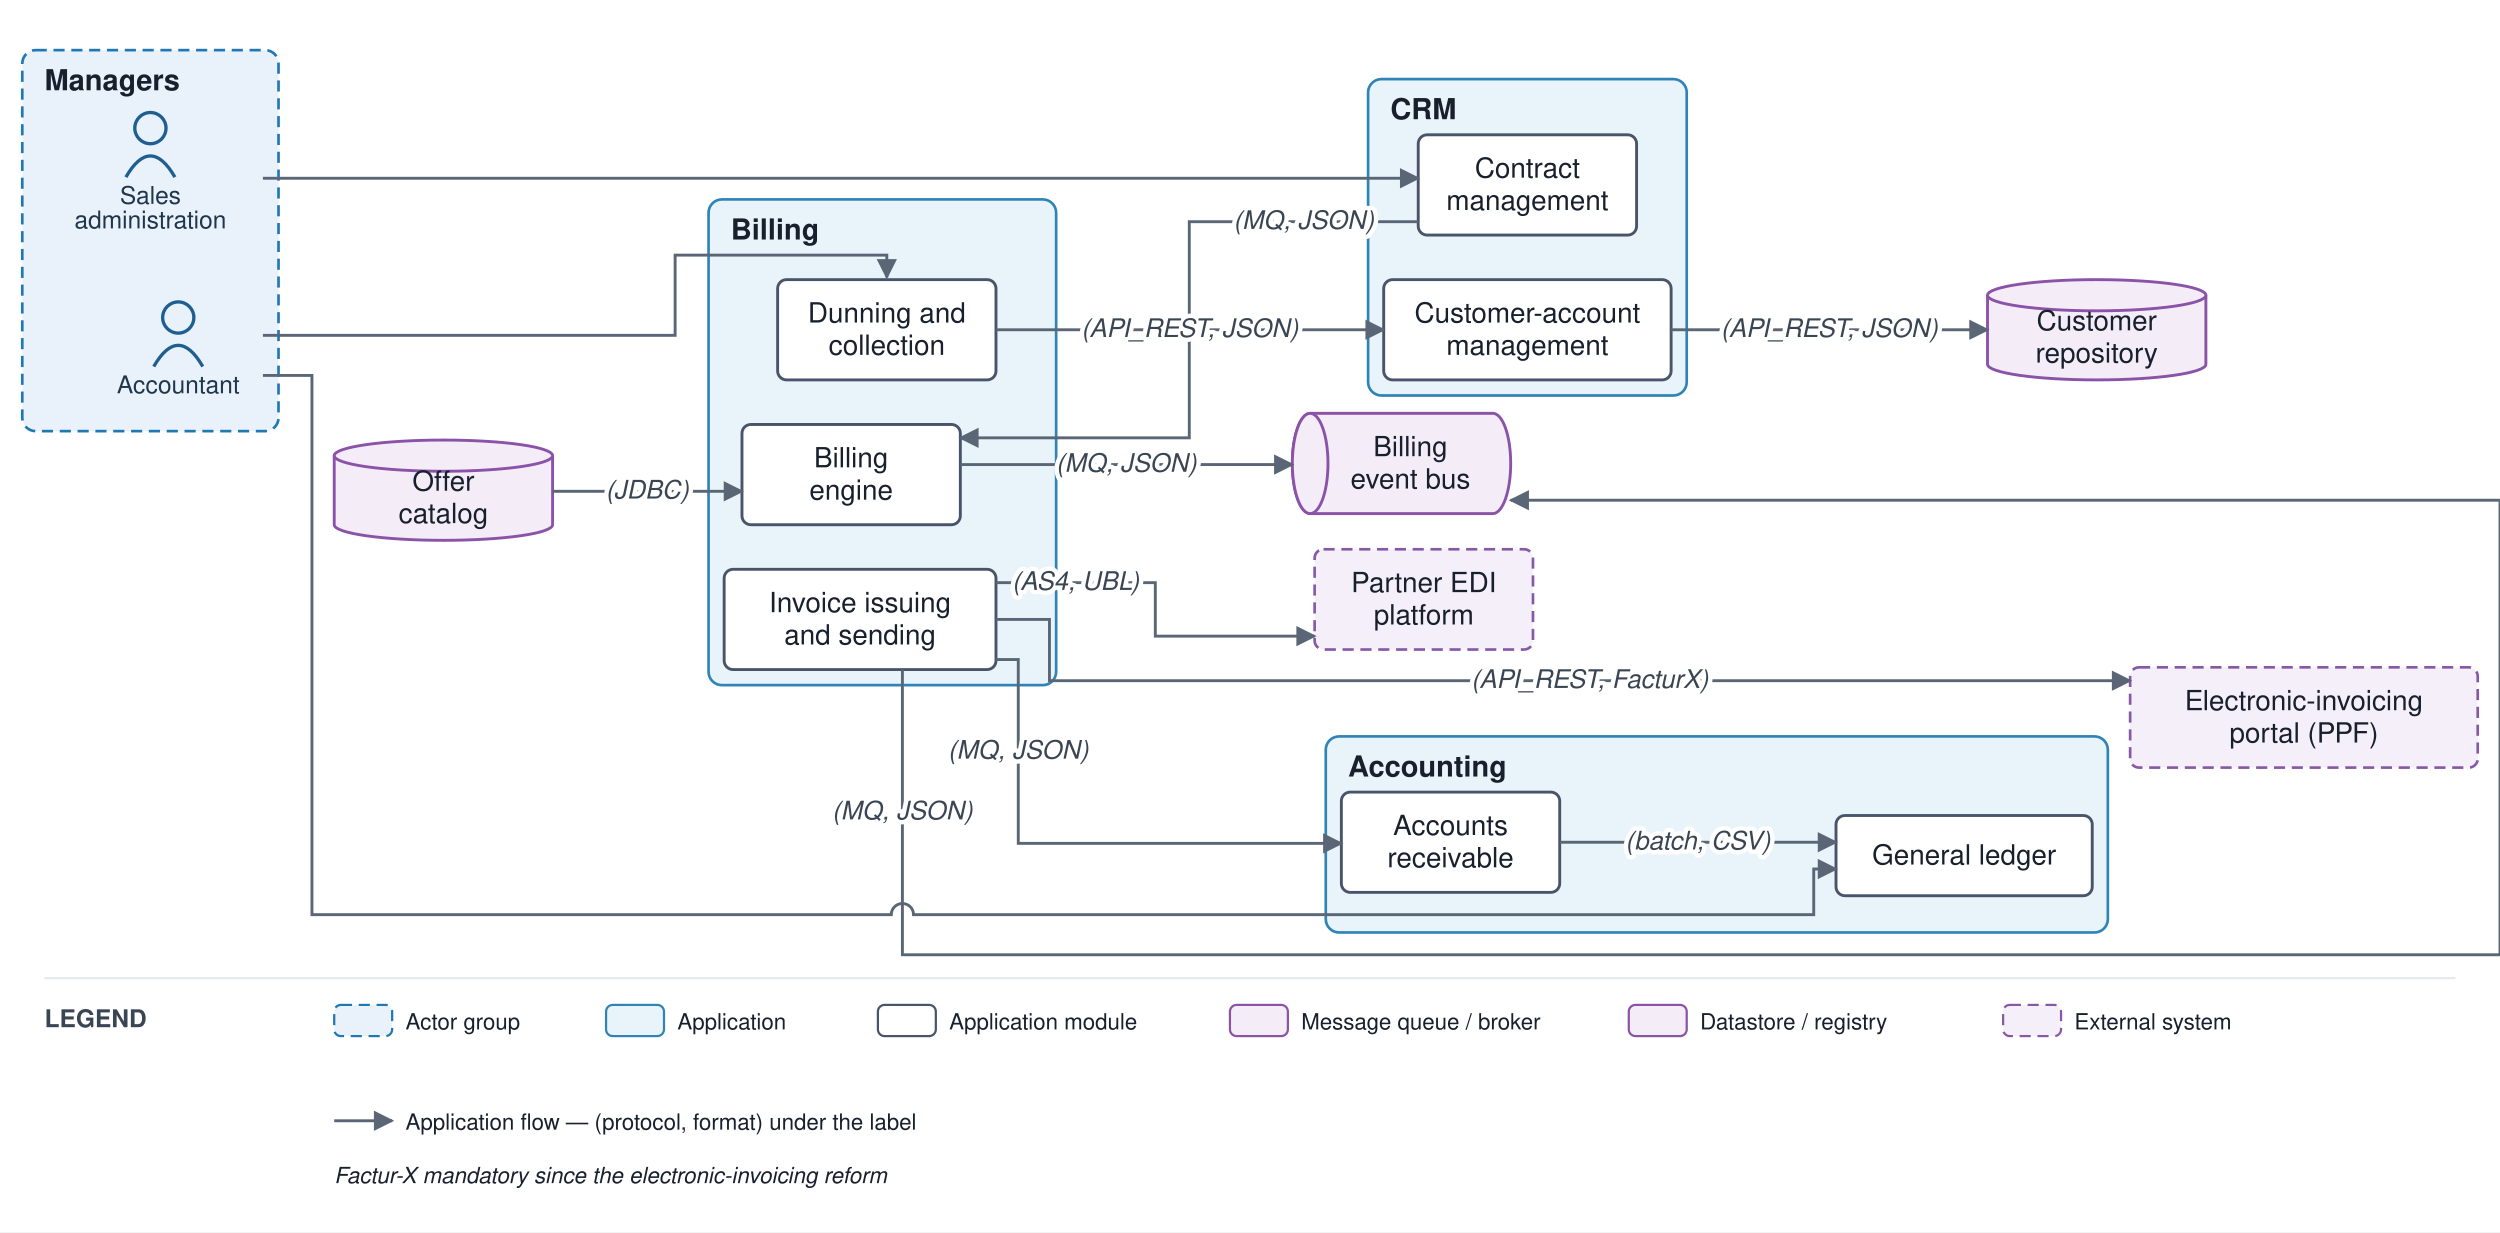
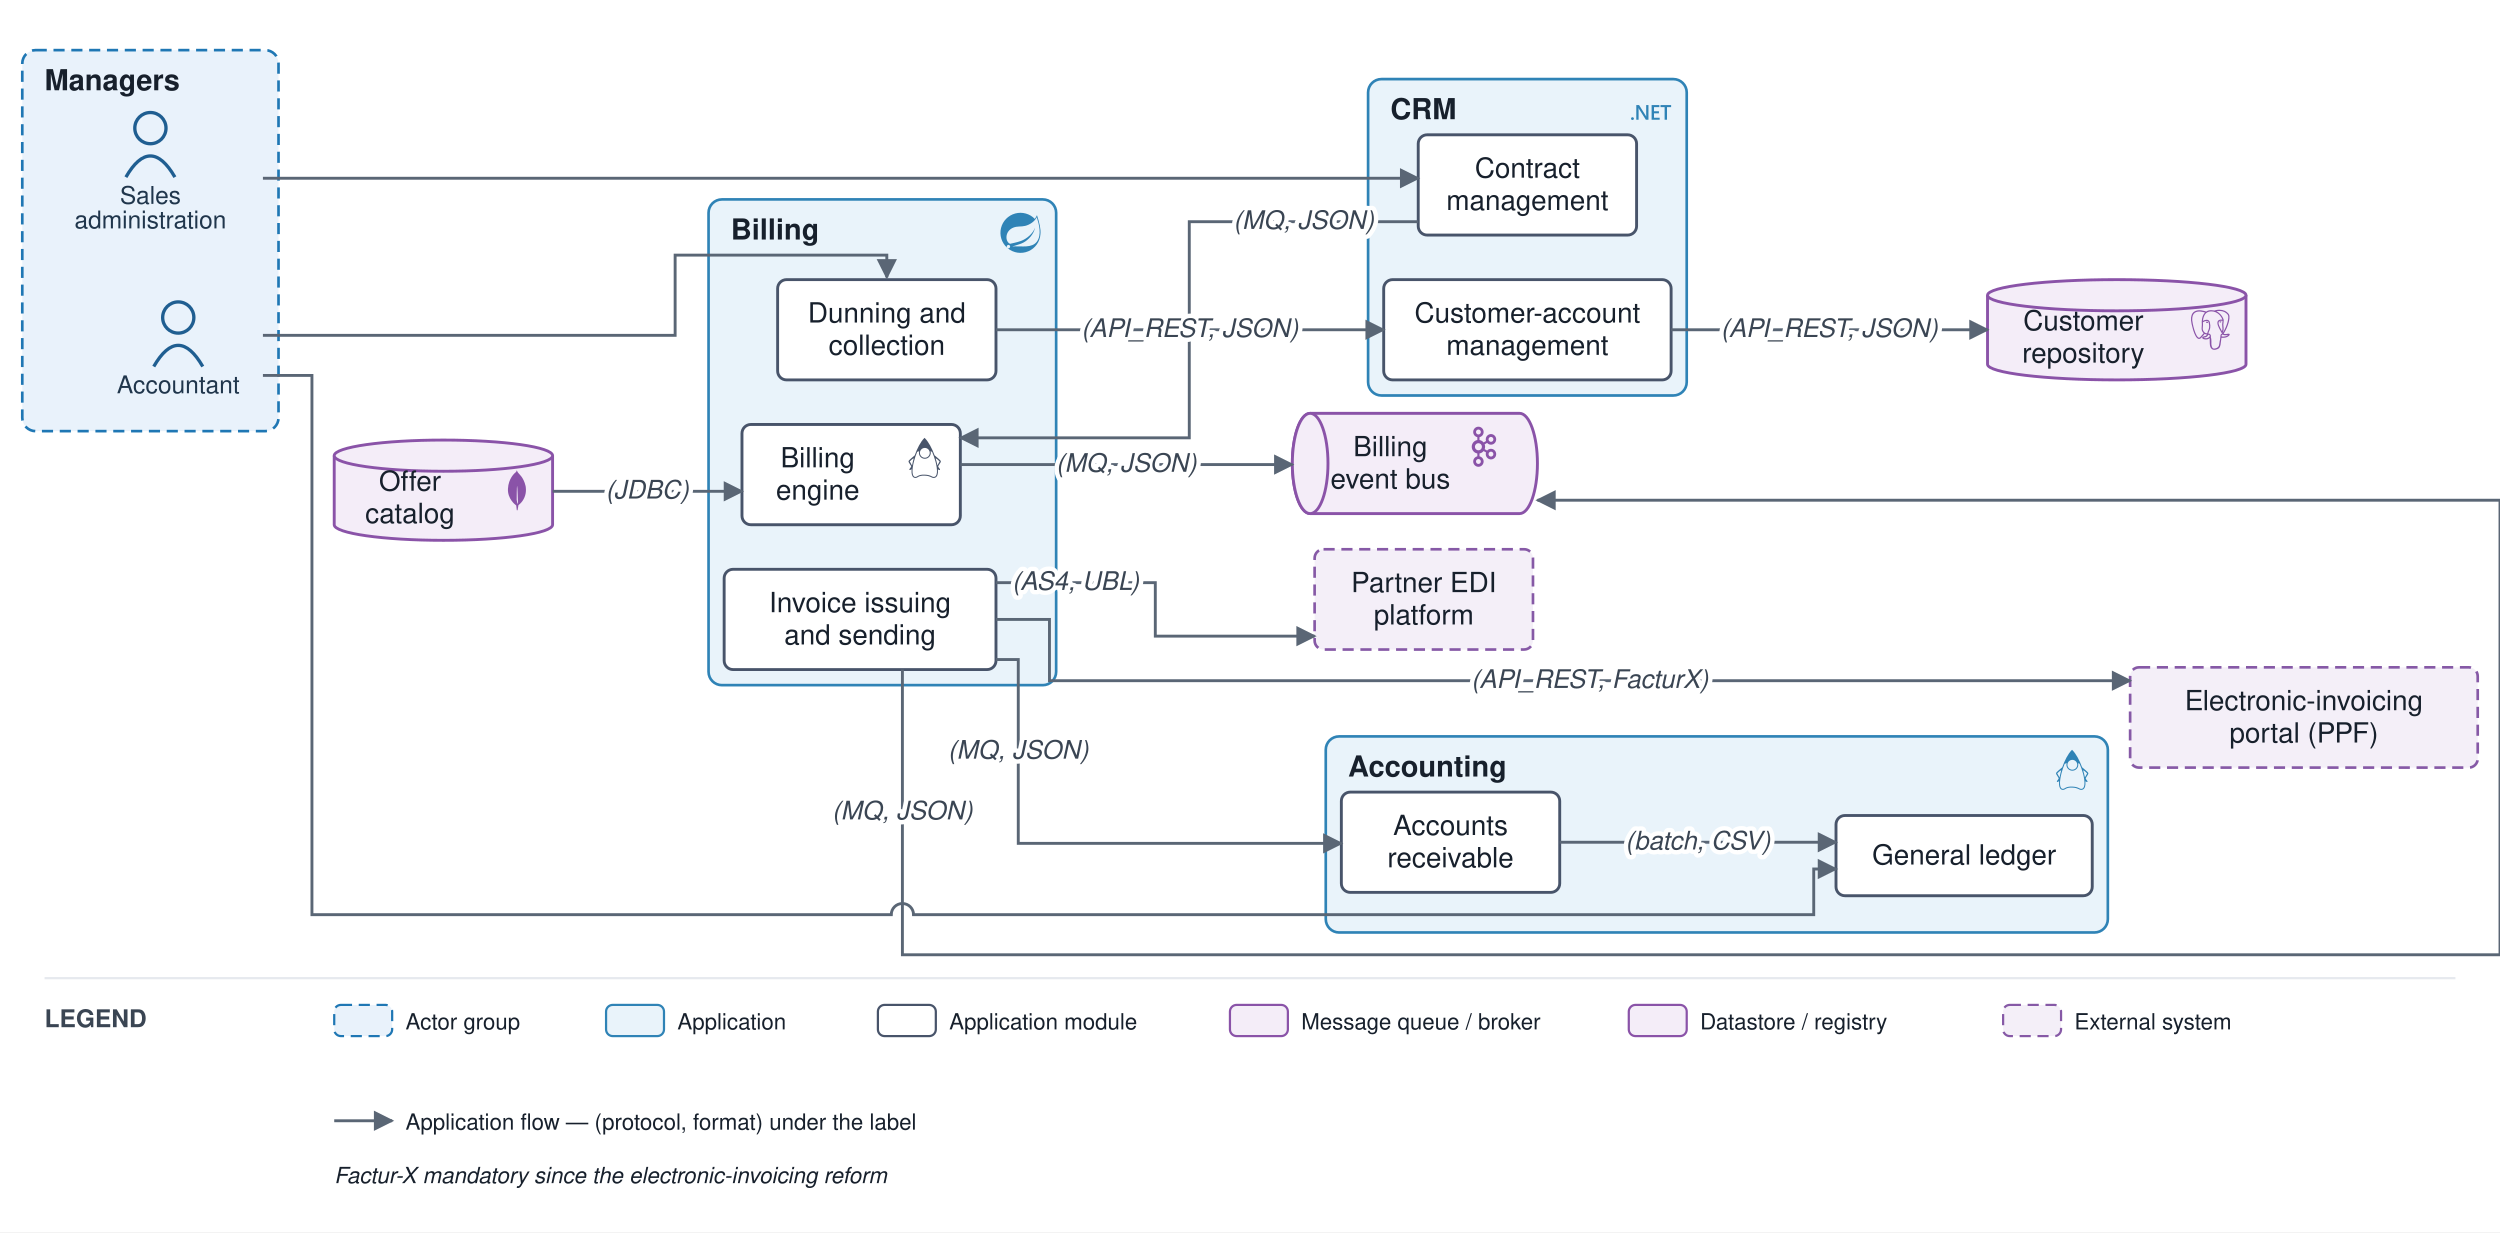
<svg xmlns="http://www.w3.org/2000/svg" viewBox="0 0 1122 553" font-family="Helvetica,Arial,sans-serif">
  <defs>
    <marker id="arr" viewBox="0 0 10 10" refX="9" refY="5" markerWidth="7" markerHeight="7" orient="auto-start-reverse">
      <path d="M0,0 L10,5 L0,10 z" fill="#5a6675" />
    </marker>
  </defs>
  <rect width="1122" height="553" fill="#ffffff" />
  <rect x="10" y="22.5" width="115" height="171" rx="6" fill="#e9f2fb" stroke="#1f77b4" stroke-width="1.2" stroke-dasharray="5 3" />
  <text x="20" y="40.5" font-size="13" font-weight="bold" fill="#17202c">Managers</text>
  <rect x="614" y="35.5" width="143" height="142" rx="6" fill="#e9f3fa" stroke="#2f83b6" stroke-width="1.2" />
  <text x="624" y="53.5" font-size="13" font-weight="bold" fill="#17202c">CRM</text>
+   <g transform="translate(732 41.5) scale(0.75)" fill="#2f83b6">
+     <path d="M24 8.77h-2.468v7.565h-1.425V8.77h-2.462V7.53H24zm-6.852 7.565h-4.821V7.53h4.63v1.24h-3.205v2.494h2.953v1.234h-2.953v2.604h3.396zm-6.708 0H8.882L4.78 9.863a2.896 2.896 0 0 1-.258-.51h-.036c.032.189.048.592.048 1.21v5.772H3.157V7.53h1.659l3.965 6.32c.167.261.275.442.323.54h.024c-.04-.233-.06-.629-.06-1.185V7.529h1.372zm-8.703-.693a.868.829 0 0 1-.869.829.868.829 0 0 1-.868-.83.868.829 0 0 1 .868-.828.868.829 0 0 1 .869.829Z" />
+   </g>
  <rect x="318" y="89.5" width="156" height="218" rx="6" fill="#e9f3fa" stroke="#2f83b6" stroke-width="1.2" />
  <text x="328" y="107.5" font-size="13" font-weight="bold" fill="#17202c">Billing</text>
+   <g transform="translate(449 95.5) scale(0.75)" fill="#2f83b6">
+     <path d="M21.854 1.416a10.45 10.45 0 0 1-1.284 2.247A11.967 11.967 0 1 0 3.852 20.776l.445.395a11.954 11.954 0 0 0 19.632-8.297c.346-3.013-.568-6.865-2.074-11.458zM5.58 20.875a1.017 1.017 0 1 1-.148-1.432 1.04 1.04 0 0 1 .148 1.432zm16.199-3.581c-2.938 3.926-9.26 2.593-13.285 2.79 0 0-.716.049-1.432.148 0 0 .272-.123.617-.247 2.84-.988 4.173-1.185 5.902-2.074 3.235-1.655 6.47-5.284 7.112-9.038-1.235 3.605-4.988 6.717-8.396 7.976-2.346.864-6.569 1.704-6.569 1.704l-.173-.099c-2.865-1.408-2.963-7.63 2.272-9.631 2.297-.889 4.47-.395 6.964-.988 2.642-.617 5.704-2.593 6.939-5.186 1.383 4.173 3.062 10.643.049 14.643z" />
+   </g>
  <rect x="595" y="330.5" width="351" height="88" rx="6" fill="#e9f3fa" stroke="#2f83b6" stroke-width="1.2" />
  <text x="605" y="348.5" font-size="13" font-weight="bold" fill="#17202c">Accounting</text>
+   <g transform="translate(921 336.5) scale(0.75)" fill="#2f83b6">
+     <path d="M11.915 0 11.7.215C9.515 2.4 7.47 6.39 6.046 10.483c-1.064 1.024-3.633 2.81-3.711 3.551-.093.87 1.746 2.611 1.55 3.235-.198.625-1.304 1.408-1.014 1.939.1.188.823.011 1.277-.491a13.389 13.389 0 0 0-.017 2.14c.076.906.27 1.668.643 2.232.372.563.956.911 1.667.911.397 0 .727-.114 1.024-.264.298-.149.571-.33.91-.5.68-.34 1.634-.666 3.53-.604 1.903.062 2.872.39 3.559.704.687.314 1.15.664 1.925.664.767 0 1.395-.336 1.807-.9.412-.563.631-1.33.72-2.24.06-.623.055-1.32 0-2.066.454.45 1.117.604 1.213.424.29-.53-.816-1.314-1.013-1.937-.198-.624 1.642-2.366 1.549-3.236-.08-.748-2.707-2.568-3.748-3.586C16.428 6.374 14.308 2.394 12.13.215zm.175 6.038a2.95 2.95 0 0 1 2.943 2.942 2.95 2.95 0 0 1-2.943 2.943A2.95 2.95 0 0 1 9.148 8.98a2.95 2.95 0 0 1 2.942-2.942zM8.685 7.983a3.515 3.515 0 0 0-.145.997c0 1.951 1.6 3.55 3.55 3.55 1.95 0 3.55-1.598 3.55-3.55 0-.329-.046-.648-.132-.951.334.095.64.208.915.336a42.699 42.699 0 0 1 2.042 5.829c.678 2.545 1.01 4.92.846 6.607-.082.844-.29 1.51-.606 1.94-.315.431-.713.651-1.315.651-.593 0-.932-.27-1.673-.61-.741-.338-1.825-.694-3.792-.758-1.974-.064-3.073.293-3.821.669-.375.188-.659.373-.911.5s-.466.2-.752.2c-.53 0-.876-.209-1.16-.64-.285-.43-.474-1.101-.545-1.948-.141-1.693.176-4.069.823-6.614a43.155 43.155 0 0 1 1.934-5.783c.348-.167.749-.31 1.192-.425zm-3.382 4.362a.216.216 0 0 1 .13.031c-.166.56-.323 1.116-.463 1.665a33.849 33.849 0 0 0-.547 2.555 3.9 3.9 0 0 0-.2-.39c-.58-1.012-.914-1.642-1.16-2.08.315-.24 1.679-1.755 2.24-1.781zm13.394.01c.562.027 1.926 1.543 2.24 1.783-.246.438-.58 1.068-1.16 2.08a4.428 4.428 0 0 0-.163.309 32.354 32.354 0 0 0-.562-2.49 40.579 40.579 0 0 0-.482-1.652.216.216 0 0 1 .127-.03z" />
+   </g>
  <circle cx="80" cy="142.5" r="7" fill="none" stroke="#1f5e91" stroke-width="1.5" />
  <path d="M 69 164.5 q 11 -19 22 0" fill="none" stroke="#1f5e91" stroke-width="1.5" />
  <text x="80" y="176.5" font-size="11" text-anchor="middle" fill="#20364c">Accountant</text>
  <circle cx="67.5" cy="57.5" r="7" fill="none" stroke="#1f5e91" stroke-width="1.5" />
  <path d="M 56.5 79.5 q 11 -19 22 0" fill="none" stroke="#1f5e91" stroke-width="1.5" />
  <text x="67.5" y="91.5" font-size="11" text-anchor="middle" fill="#20364c">Sales</text>
  <text x="67.5" y="102.5" font-size="11" text-anchor="middle" fill="#20364c">administration</text>
  <rect x="621" y="125.5" width="129" height="45" rx="4" fill="#ffffff" stroke="#48546a" stroke-width="1.3" />
  <text x="685.5" y="144.75" font-size="12.5" text-anchor="middle" fill="#17202c">Customer-account</text>
  <text x="685.5" y="159.25" font-size="12.5" text-anchor="middle" fill="#17202c">management</text>
  <rect x="636.5" y="60.5" width="98" height="45" rx="4" fill="#ffffff" stroke="#48546a" stroke-width="1.3" />
  <text x="685.5" y="79.75" font-size="12.5" text-anchor="middle" fill="#17202c">Contract</text>
  <text x="685.5" y="94.25" font-size="12.5" text-anchor="middle" fill="#17202c">management</text>
  <rect x="333" y="190.5" width="98" height="45" rx="4" fill="#ffffff" stroke="#48546a" stroke-width="1.3" />
-   <text x="382" y="209.75" font-size="12.5" text-anchor="middle" fill="#17202c">Billing</text>
-   <text x="382" y="224.25" font-size="12.5" text-anchor="middle" fill="#17202c">engine</text>
+   <g transform="translate(406 196.5) scale(0.75)" fill="#48546a">
+     <path d="M11.915 0 11.7.215C9.515 2.4 7.47 6.39 6.046 10.483c-1.064 1.024-3.633 2.81-3.711 3.551-.093.87 1.746 2.611 1.55 3.235-.198.625-1.304 1.408-1.014 1.939.1.188.823.011 1.277-.491a13.389 13.389 0 0 0-.017 2.14c.076.906.27 1.668.643 2.232.372.563.956.911 1.667.911.397 0 .727-.114 1.024-.264.298-.149.571-.33.91-.5.68-.34 1.634-.666 3.53-.604 1.903.062 2.872.39 3.559.704.687.314 1.15.664 1.925.664.767 0 1.395-.336 1.807-.9.412-.563.631-1.33.72-2.24.06-.623.055-1.32 0-2.066.454.45 1.117.604 1.213.424.29-.53-.816-1.314-1.013-1.937-.198-.624 1.642-2.366 1.549-3.236-.08-.748-2.707-2.568-3.748-3.586C16.428 6.374 14.308 2.394 12.13.215zm.175 6.038a2.95 2.95 0 0 1 2.943 2.942 2.95 2.95 0 0 1-2.943 2.943A2.95 2.95 0 0 1 9.148 8.98a2.95 2.95 0 0 1 2.942-2.942zM8.685 7.983a3.515 3.515 0 0 0-.145.997c0 1.951 1.6 3.55 3.55 3.55 1.95 0 3.55-1.598 3.55-3.55 0-.329-.046-.648-.132-.951.334.095.64.208.915.336a42.699 42.699 0 0 1 2.042 5.829c.678 2.545 1.01 4.92.846 6.607-.082.844-.29 1.51-.606 1.94-.315.431-.713.651-1.315.651-.593 0-.932-.27-1.673-.61-.741-.338-1.825-.694-3.792-.758-1.974-.064-3.073.293-3.821.669-.375.188-.659.373-.911.5s-.466.2-.752.2c-.53 0-.876-.209-1.16-.64-.285-.43-.474-1.101-.545-1.948-.141-1.693.176-4.069.823-6.614a43.155 43.155 0 0 1 1.934-5.783c.348-.167.749-.31 1.192-.425zm-3.382 4.362a.216.216 0 0 1 .13.031c-.166.56-.323 1.116-.463 1.665a33.849 33.849 0 0 0-.547 2.555 3.9 3.9 0 0 0-.2-.39c-.58-1.012-.914-1.642-1.16-2.08.315-.24 1.679-1.755 2.24-1.781zm13.394.01c.562.027 1.926 1.543 2.24 1.783-.246.438-.58 1.068-1.16 2.08a4.428 4.428 0 0 0-.163.309 32.354 32.354 0 0 0-.562-2.49 40.579 40.579 0 0 0-.482-1.652.216.216 0 0 1 .127-.03z" />
+   </g>
+   <text x="367" y="209.75" font-size="12.5" text-anchor="middle" fill="#17202c">Billing</text>
+   <text x="367" y="224.25" font-size="12.5" text-anchor="middle" fill="#17202c">engine</text>
  <rect x="325" y="255.5" width="122" height="45" rx="4" fill="#ffffff" stroke="#48546a" stroke-width="1.3" />
  <text x="386" y="274.75" font-size="12.5" text-anchor="middle" fill="#17202c">Invoice issuing</text>
  <text x="386" y="289.25" font-size="12.5" text-anchor="middle" fill="#17202c">and sending</text>
  <rect x="349" y="125.5" width="98" height="45" rx="4" fill="#ffffff" stroke="#48546a" stroke-width="1.3" />
  <text x="398" y="144.75" font-size="12.5" text-anchor="middle" fill="#17202c">Dunning and</text>
  <text x="398" y="159.25" font-size="12.5" text-anchor="middle" fill="#17202c">collection</text>
  <rect x="824" y="366" width="115" height="36" rx="4" fill="#ffffff" stroke="#48546a" stroke-width="1.3" />
  <text x="881.5" y="388" font-size="12.5" text-anchor="middle" fill="#17202c">General ledger</text>
  <rect x="602" y="355.5" width="98" height="45" rx="4" fill="#ffffff" stroke="#48546a" stroke-width="1.3" />
  <text x="651" y="374.75" font-size="12.5" text-anchor="middle" fill="#17202c">Accounts</text>
  <text x="651" y="389.25" font-size="12.5" text-anchor="middle" fill="#17202c">receivable</text>
-   <path d="M 588 185.5 h 82 a 8 22.5 0 0 1 0 45 h -82 a 8 22.5 0 0 1 0 -45" fill="#f4edf8" stroke="#8a53a8" stroke-width="1.3" />
+   <path d="M 588 185.5 h 94 a 8 22.5 0 0 1 0 45 h -94 a 8 22.5 0 0 1 0 -45" fill="#f4edf8" stroke="#8a53a8" stroke-width="1.3" />
  <ellipse cx="588" cy="208" rx="8" ry="22.5" fill="#f4edf8" stroke="#8a53a8" stroke-width="1.3" />
-   <text x="633" y="204.75" font-size="12.5" text-anchor="middle" fill="#17202c">Billing</text>
-   <text x="633" y="219.25" font-size="12.5" text-anchor="middle" fill="#17202c">event bus</text>
-   <path d="M 892 132.5 v 31 a 49 7 0 0 0 98 0 v -31" fill="#f4edf8" stroke="#8a53a8" stroke-width="1.3" />
-   <ellipse cx="941" cy="132.5" rx="49" ry="7" fill="#f4edf8" stroke="#8a53a8" stroke-width="1.3" />
-   <text x="941" y="148.25" font-size="12.5" text-anchor="middle" fill="#17202c">Customer</text>
-   <text x="941" y="162.75" font-size="12.5" text-anchor="middle" fill="#17202c">repository</text>
+   <g transform="translate(657 191.5) scale(0.75)" fill="#8a53a8">
+     <path d="M9.71 2.136a1.43 1.43 0 0 0-2.047 0h-.007a1.48 1.48 0 0 0-.421 1.042c0 .41.161.777.422 1.039l.007.007c.257.264.616.426 1.019.426.404 0 .766-.162 1.027-.426l.003-.007c.261-.262.421-.629.421-1.039 0-.408-.159-.777-.421-1.042H9.71zM8.683 22.295c.404 0 .766-.167 1.027-.429l.003-.008c.261-.261.421-.631.421-1.036 0-.41-.159-.778-.421-1.044H9.71a1.42 1.42 0 0 0-1.027-.432 1.4 1.4 0 0 0-1.02.432h-.007c-.26.266-.422.634-.422 1.044 0 .406.161.775.422 1.036l.007.008c.258.262.617.429 1.02.429zm7.89-4.462c.359-.096.683-.33.882-.684l.027-.052a1.47 1.47 0 0 0 .114-1.067 1.454 1.454 0 0 0-.675-.896l-.021-.014a1.425 1.425 0 0 0-1.078-.132c-.36.091-.684.335-.881.686-.2.349-.241.75-.146 1.119.099.363.33.691.675.896h.002c.346.203.737.239 1.101.144zm-6.405-7.342a2.083 2.083 0 0 0-1.485-.627c-.58 0-1.103.242-1.482.627-.378.385-.612.916-.612 1.507s.233 1.124.612 1.514a2.08 2.08 0 0 0 2.967 0c.379-.39.612-.923.612-1.514s-.233-1.122-.612-1.507zm-.835-2.51c.843.141 1.6.552 2.178 1.144h.004c.092.093.182.196.265.299l1.446-.851a3.176 3.176 0 0 1-.047-1.808 3.149 3.149 0 0 1 1.456-1.926l.025-.016a3.062 3.062 0 0 1 2.345-.306c.77.21 1.465.721 1.898 1.482v.002c.431.757.518 1.626.313 2.408a3.145 3.145 0 0 1-1.456 1.928l-.198.118h-.02a3.095 3.095 0 0 1-2.154.201 3.127 3.127 0 0 1-1.514-.944l-1.444.848a4.162 4.162 0 0 1 0 2.879l1.444.846c.413-.47.939-.789 1.514-.944a3.041 3.041 0 0 1 2.371.319l.048.023v.002a3.17 3.17 0 0 1 1.408 1.906 3.215 3.215 0 0 1-.313 2.405l-.026.053-.003-.005a3.147 3.147 0 0 1-1.867 1.436 3.096 3.096 0 0 1-2.371-.318v-.006a3.156 3.156 0 0 1-1.456-1.927 3.175 3.175 0 0 1 .047-1.805l-1.446-.848a3.905 3.905 0 0 1-.265.294l-.004.005a3.938 3.938 0 0 1-2.178 1.138v1.699a3.09 3.09 0 0 1 1.56.862l.002.004c.565.572.914 1.368.914 2.243 0 .873-.35 1.664-.914 2.239l-.002.009a3.1 3.1 0 0 1-2.21.931 3.1 3.1 0 0 1-2.206-.93h-.002v-.009a3.186 3.186 0 0 1-.916-2.239c0-.875.35-1.672.916-2.243v-.004h.002a3.1 3.1 0 0 1 1.558-.862v-1.699a3.926 3.926 0 0 1-2.176-1.138l-.006-.005a4.098 4.098 0 0 1-1.173-2.874c0-1.122.452-2.136 1.173-2.872h.006a3.947 3.947 0 0 1 2.176-1.144V6.289a3.137 3.137 0 0 1-1.558-.864h-.002v-.004a3.192 3.192 0 0 1-.916-2.243c0-.871.35-1.669.916-2.243l.002-.002A3.084 3.084 0 0 1 8.683 0c.861 0 1.641.355 2.21.932v.002h.002c.565.574.914 1.372.914 2.243 0 .876-.35 1.667-.914 2.243l-.002.005a3.142 3.142 0 0 1-1.56.864v1.692zm8.121-1.129l-.012-.019a1.452 1.452 0 0 0-.87-.668 1.43 1.43 0 0 0-1.103.146h.002c-.347.2-.58.529-.677.896-.095.365-.054.768.146 1.119l.007.009c.2.347.519.579.874.673.357.103.755.059 1.098-.144l.019-.009a1.47 1.47 0 0 0 .657-.885 1.493 1.493 0 0 0-.141-1.118" />
+   </g>
+   <text x="624" y="204.75" font-size="12.5" text-anchor="middle" fill="#17202c">Billing</text>
+   <text x="624" y="219.25" font-size="12.5" text-anchor="middle" fill="#17202c">event bus</text>
+   <path d="M 892 132.5 v 31 a 58 7 0 0 0 116 0 v -31" fill="#f4edf8" stroke="#8a53a8" stroke-width="1.3" />
+   <ellipse cx="950" cy="132.5" rx="58" ry="7" fill="#f4edf8" stroke="#8a53a8" stroke-width="1.3" />
+   <g transform="translate(983 139) scale(0.75)" fill="#8a53a8">
+     <path d="M23.559 14.723a.527.527 0 0 0-.056-.119c-.139-.263-.477-.342-1.007-.232-1.653.341-2.293.131-2.526-.019 1.342-2.048 2.445-4.522 3.041-6.83.271-1.051.798-3.524.122-4.732a1.564 1.564 0 0 0-.151-.235C21.693.909 19.801.025 17.51.001c-1.495-.016-2.771.346-3.116.479a9.449 9.449 0 0 0-.516-.082 8.044 8.044 0 0 0-1.311-.128c-1.182-.018-2.204.264-3.05.841-.857-.321-4.789-1.645-7.222.079C.936 2.153.309 3.873.43 6.304c.041.818.507 3.334 1.242 5.744.46 1.506.939 2.702 1.433 3.582.553.994 1.126 1.593 1.714 1.79.447.149 1.133.144 1.858-.728.801-.964 1.59-1.826 1.945-2.207.435.235.906.362 1.39.377a.057.057 0 0 0 0.0.004 11.031 11.031 0 0 0-.247.305c-.339.43-.409.52-1.5.744-.31.064-1.134.234-1.146.811-.003.122.033.231.092.327.227.423.922.61 1.015.633 1.335.334 2.504.092 3.371-.679-.017 2.231.077 4.417.345 5.087.221.553.762 1.905 2.469 1.904.251 0 .526-.029.83-.094 1.782-.382 2.556-1.17 2.855-2.906.15-.871.402-2.875.539-4.101.017-.07.036-.121.057-.136.001-.001.07-.047.427.031a.367.367 0 0 0 .044.007l.254.022.015.001c.847.038 1.911-.143 2.531-.431.644-.299 1.806-1.032 1.595-1.67zM2.371 11.877c-.744-2.436-1.178-4.885-1.212-5.572-.109-2.171.417-3.683 1.562-4.493 1.837-1.299 4.84-.541 6.108-.13-.003.003-.007.006-.01.009-2.024 2.044-1.976 5.536-1.971 5.75-0.0.082.007.199.016.359.035.587.1 1.68-.073 2.918-.161 1.15.194 2.276.973 3.089.081.084.165.163.252.237-.347.371-1.1 1.193-1.903 2.158-.568.682-.96.552-1.089.509-.392-.131-.813-.587-1.238-1.322-.48-.839-.964-2.032-1.415-3.513zm6.007 5.087c-.171-.043-.327-.113-.432-.177.089-.039.237-.09.483-.141 1.283-.264 1.482-.451 1.914-1.0.099-.126.212-.269.367-.443a.355.355 0 0 0 .074-.13c.171-.151.272-.11.437-.042.156.065.308.26.369.475.029.102.062.294-.045.444-.904 1.266-2.222 1.249-3.168 1.013zm2.094-3.988-.052.141c-.133.357-.257.688-.333 1.003-.667-.002-1.317-.287-1.81-.802-.628-.655-.913-1.566-.782-2.5.183-1.308.115-2.447.079-3.059-.005-.086-.009-.161-.012-.22.296-.262 1.666-.996 2.643-.772.446.102.718.406.831.928.585 2.704.077 3.831-.33 4.736-.084.187-.163.363-.231.545zm7.364 4.572c-.017.177-.036.376-.062.596l-.146.438a.355.355 0 0 0-.018.108c-.006.475-.054.649-.115.869-.063.229-.135.489-.179 1.058-.11 1.414-.878 2.227-2.417 2.557-1.516.325-1.784-.497-2.021-1.222a6.582 6.582 0 0 0-.077-.227c-.215-.586-.191-1.412-.157-2.555.017-.561-.025-1.901-.33-2.646.004-.293.011-.591.019-.892a.353.353 0 0 0-.015-.113 1.493 1.493 0 0 0-.044-.208c-.123-.428-.421-.787-.78-.935-.142-.059-.404-.167-.718-.087.067-.276.183-.588.309-.925l.053-.142c.059-.16.134-.326.213-.501.426-.948 1.011-2.245.377-5.177-.237-1.098-1.03-1.634-2.232-1.51-.721.075-1.38.365-1.709.532a5.672 5.672 0 0 0-.196.104c.092-1.106.439-3.174 1.736-4.482a4.031 4.031 0 0 1 .303-.276.353.353 0 0 0 .145-.064c.752-.571 1.694-.851 2.802-.833.409.007.802.034 1.174.081 1.939.354 3.244 1.447 4.036 2.383.814.962 1.255 1.931 1.431 2.454-1.323-.135-2.223.127-2.68.779-.993 1.419.543 4.173 1.281 5.496.135.243.252.452.289.541.24.583.551.971.779 1.255.07.087.137.171.189.245-.401.116-1.121.383-1.055 1.717-.012.156-.042.447-.083.815-.046.208-.07.46-.099.766zm.89-1.621c-.041-.832.269-.918.597-1.01a2.857 2.857 0 0 0 .135-.041 1.202 1.202 0 0 0 .134.103c.57.377 1.582.421 3.007.134-.202.177-.519.399-.953.601-.41.19-1.096.333-1.747.364-.72.034-1.086-.081-1.172-.151zm.57-9.271c-.006.351-.054.669-.105 1.002-.055.358-.112.727-.126 1.176-.014.437.04.891.093 1.33.107.887.216 1.8-.207 2.701a3.527 3.527 0 0 1-.188-.386c-.053-.128-.167-.333-.325-.616-.616-1.104-2.057-3.69-1.319-4.745.38-.543 1.341-.566 2.178-.463zm.228 7.014a12.376 12.376 0 0 0-.085-.107l-.035-.044c.726-1.2.584-2.386.458-3.438-.052-.432-.101-.84-.088-1.223.013-.406.067-.754.118-1.091.064-.415.129-.844.111-1.351.013-.053.019-.116.012-.19-.046-.485-.6-1.938-1.729-3.253-.608-.707-1.49-1.497-2.689-2.039.525-.107 1.233-.203 2.024-.186 2.051.046 3.675.814 4.824 2.282a.908.908 0 0 1 .067.1c.723 1.356-.276 6.275-2.987 10.54zm-8.817-6.116c-.025.179-.309.422-.621.422a.582.582 0 0 1-.081-.006c-.187-.026-.377-.144-.506-.316-.046-.06-.12-.178-.105-.284.005-.04.026-.099.092-.149.118-.089.352-.123.61-.087.316.044.643.194.611.419zm7.931-.411c.011.079-.049.201-.153.31-.068.072-.212.196-.408.223a.546.546 0 0 1-.075.005c-.293 0-.541-.234-.561-.372-.024-.176.264-.311.561-.352.297-.041.611.009.636.185z" />
+   </g>
+   <text x="935" y="148.25" font-size="12.5" text-anchor="middle" fill="#17202c">Customer</text>
+   <text x="935" y="162.75" font-size="12.5" text-anchor="middle" fill="#17202c">repository</text>
  <path d="M 150 204.5 v 31 a 49 7 0 0 0 98 0 v -31" fill="#f4edf8" stroke="#8a53a8" stroke-width="1.3" />
  <ellipse cx="199" cy="204.5" rx="49" ry="7" fill="#f4edf8" stroke="#8a53a8" stroke-width="1.3" />
-   <text x="199" y="220.25" font-size="12.5" text-anchor="middle" fill="#17202c">Offer</text>
-   <text x="199" y="234.75" font-size="12.5" text-anchor="middle" fill="#17202c">catalog</text>
+   <g transform="translate(223 211) scale(0.75)" fill="#8a53a8">
+     <path d="M17.193 9.555c-1.264-5.58-4.252-7.414-4.573-8.115-.28-.394-.53-.954-.735-1.44-.036.495-.055.685-.523 1.184-.723.566-4.438 3.682-4.74 10.02-.282 5.912 4.27 9.435 4.888 9.884l.07.05A73.49 73.49 0 0111.91 24h.481c.114-1.032.284-2.056.51-3.07.417-.296.604-.463.85-.693a11.342 11.342 0 003.639-8.464c.01-.814-.103-1.662-.197-2.218zm-5.336 8.195s0-8.291.275-8.29c.213 0 .49 10.695.49 10.695-.381-.045-.765-1.76-.765-2.405z" />
+   </g>
+   <text x="184" y="220.25" font-size="12.5" text-anchor="middle" fill="#17202c">Offer</text>
+   <text x="184" y="234.75" font-size="12.5" text-anchor="middle" fill="#17202c">catalog</text>
  <rect x="590" y="246.5" width="98" height="45" rx="4" fill="#f4eff8" stroke="#8659a6" stroke-width="1.2" stroke-dasharray="5 3" />
  <text x="639" y="265.75" font-size="12.5" text-anchor="middle" fill="#17202c">Partner EDI</text>
  <text x="639" y="280.25" font-size="12.5" text-anchor="middle" fill="#17202c">platform</text>
  <rect x="956" y="299.5" width="156" height="45" rx="4" fill="#f4eff8" stroke="#8659a6" stroke-width="1.2" stroke-dasharray="5 3" />
  <text x="1034" y="318.75" font-size="12.5" text-anchor="middle" fill="#17202c">Electronic-invoicing</text>
  <text x="1034" y="333.25" font-size="12.5" text-anchor="middle" fill="#17202c">portal (PPF)</text>
  <path d="M 118 80 L 636.5 80" fill="none" stroke="#5a6675" stroke-width="1.3" marker-end="url(#arr)" />
  <path d="M 750 148 L 892 148" fill="none" stroke="#5a6675" stroke-width="1.3" marker-end="url(#arr)" />
  <path d="M 636.5 99.5 L 533.75 99.5 L 533.75 196.5 L 431 196.5" fill="none" stroke="#5a6675" stroke-width="1.3" marker-end="url(#arr)" />
  <path d="M 248 220.5 L 333 220.5" fill="none" stroke="#5a6675" stroke-width="1.3" marker-end="url(#arr)" />
  <path d="M 431 208.5 L 580 208.5" fill="none" stroke="#5a6675" stroke-width="1.3" marker-end="url(#arr)" />
-   <path d="M 405 300.5 L 405 428.5 L 1122 428.5 L 1122 224.5 L 678 224.5" fill="none" stroke="#5a6675" stroke-width="1.3" marker-end="url(#arr)" />
+   <path d="M 405 300.5 L 405 428.5 L 1122 428.5 L 1122 224.5 L 690 224.5" fill="none" stroke="#5a6675" stroke-width="1.3" marker-end="url(#arr)" />
  <path d="M 447 261.5 L 518.5 261.5 L 518.5 285.5 L 590 285.5" fill="none" stroke="#5a6675" stroke-width="1.3" marker-end="url(#arr)" />
  <path d="M 447 278 L 471 278 L 471 305.5 L 956 305.5" fill="none" stroke="#5a6675" stroke-width="1.3" marker-end="url(#arr)" />
  <path d="M 447 296 L 457 296 L 457 378.5 L 602 378.5" fill="none" stroke="#5a6675" stroke-width="1.3" marker-end="url(#arr)" />
  <path d="M 447 148 L 528.75 148 A 5 5 0 0 1 538.75 148 L 621 148" fill="none" stroke="#5a6675" stroke-width="1.3" marker-end="url(#arr)" />
  <path d="M 700 378 L 824 378" fill="none" stroke="#5a6675" stroke-width="1.3" marker-end="url(#arr)" />
  <path d="M 118 168.5 L 140 168.5 L 140 410.5 L 400 410.5 A 5 5 0 0 1 410 410.5 L 814 410.5 L 814 390 L 824 390" fill="none" stroke="#5a6675" stroke-width="1.3" marker-end="url(#arr)" />
  <path d="M 118 150.5 L 303 150.5 L 303 114.5 L 398 114.5 L 398 124.5" fill="none" stroke="#5a6675" stroke-width="1.3" marker-end="url(#arr)" />
  <text x="821" y="151.25" font-size="11.5" text-anchor="middle" fill="#3a4553" font-style="italic" stroke="#ffffff" stroke-width="4" paint-order="stroke" stroke-linejoin="round">(API_REST, JSON)</text>
  <text x="585.125" y="102.75" font-size="11.5" text-anchor="middle" fill="#3a4553" font-style="italic" stroke="#ffffff" stroke-width="4" paint-order="stroke" stroke-linejoin="round">(MQ, JSON)</text>
  <text x="290.5" y="223.75" font-size="11.5" text-anchor="middle" fill="#3a4553" font-style="italic" stroke="#ffffff" stroke-width="4" paint-order="stroke" stroke-linejoin="round">(JDBC)</text>
  <text x="505.5" y="211.75" font-size="11.5" text-anchor="middle" fill="#3a4553" font-style="italic" stroke="#ffffff" stroke-width="4" paint-order="stroke" stroke-linejoin="round">(MQ, JSON)</text>
  <text x="405" y="367.75" font-size="11.5" text-anchor="middle" fill="#3a4553" font-style="italic" stroke="#ffffff" stroke-width="4" paint-order="stroke" stroke-linejoin="round">(MQ, JSON)</text>
  <text x="482.75" y="264.75" font-size="11.5" text-anchor="middle" fill="#3a4553" font-style="italic" stroke="#ffffff" stroke-width="4" paint-order="stroke" stroke-linejoin="round">(AS4, UBL)</text>
  <text x="713.5" y="308.75" font-size="11.5" text-anchor="middle" fill="#3a4553" font-style="italic" stroke="#ffffff" stroke-width="4" paint-order="stroke" stroke-linejoin="round">(API_REST, FacturX)</text>
  <text x="457" y="340.5" font-size="11.5" text-anchor="middle" fill="#3a4553" font-style="italic" stroke="#ffffff" stroke-width="4" paint-order="stroke" stroke-linejoin="round">(MQ, JSON)</text>
  <text x="534" y="151.25" font-size="11.5" text-anchor="middle" fill="#3a4553" font-style="italic" stroke="#ffffff" stroke-width="4" paint-order="stroke" stroke-linejoin="round">(API_REST, JSON)</text>
  <text x="762" y="381.25" font-size="11.5" text-anchor="middle" fill="#3a4553" font-style="italic" stroke="#ffffff" stroke-width="4" paint-order="stroke" stroke-linejoin="round">(batch, CSV)</text>
  <line x1="20" y1="439" x2="1102" y2="439" stroke="#e6e9ee" stroke-width="1" />
  <text x="20" y="461" font-size="11" font-weight="bold" fill="#3a4553">LEGEND</text>
  <rect x="150" y="451" width="26" height="14" rx="3" fill="#e9f2fb" stroke="#1f77b4" stroke-dasharray="5 3" />
  <text x="182" y="462" font-size="10" fill="#17202c">Actor group</text>
  <rect x="272" y="451" width="26" height="14" rx="3" fill="#e9f3fa" stroke="#2f83b6" />
  <text x="304" y="462" font-size="10" fill="#17202c">Application</text>
  <rect x="394" y="451" width="26" height="14" rx="3" fill="#ffffff" stroke="#48546a" />
  <text x="426" y="462" font-size="10" fill="#17202c">Application module</text>
  <rect x="552" y="451" width="26" height="14" rx="3" fill="#f4edf8" stroke="#8a53a8" />
  <text x="584" y="462" font-size="10" fill="#17202c">Message queue / broker</text>
  <rect x="731" y="451" width="26" height="14" rx="3" fill="#f4edf8" stroke="#8a53a8" />
  <text x="763" y="462" font-size="10" fill="#17202c">Datastore / registry</text>
  <rect x="899" y="451" width="26" height="14" rx="3" fill="#f4eff8" stroke="#8659a6" stroke-dasharray="5 3" />
  <text x="931" y="462" font-size="10" fill="#17202c">External system</text>
  <line x1="150" y1="503" x2="176" y2="503" stroke="#5a6675" stroke-width="1.3" marker-end="url(#arr)" />
  <text x="182" y="507" font-size="10" fill="#17202c">Application flow — (protocol, format) under the label</text>
  <text x="150" y="531" font-size="10" fill="#17202c" font-style="italic">Factur-X mandatory since the electronic-invoicing reform</text>
</svg>
